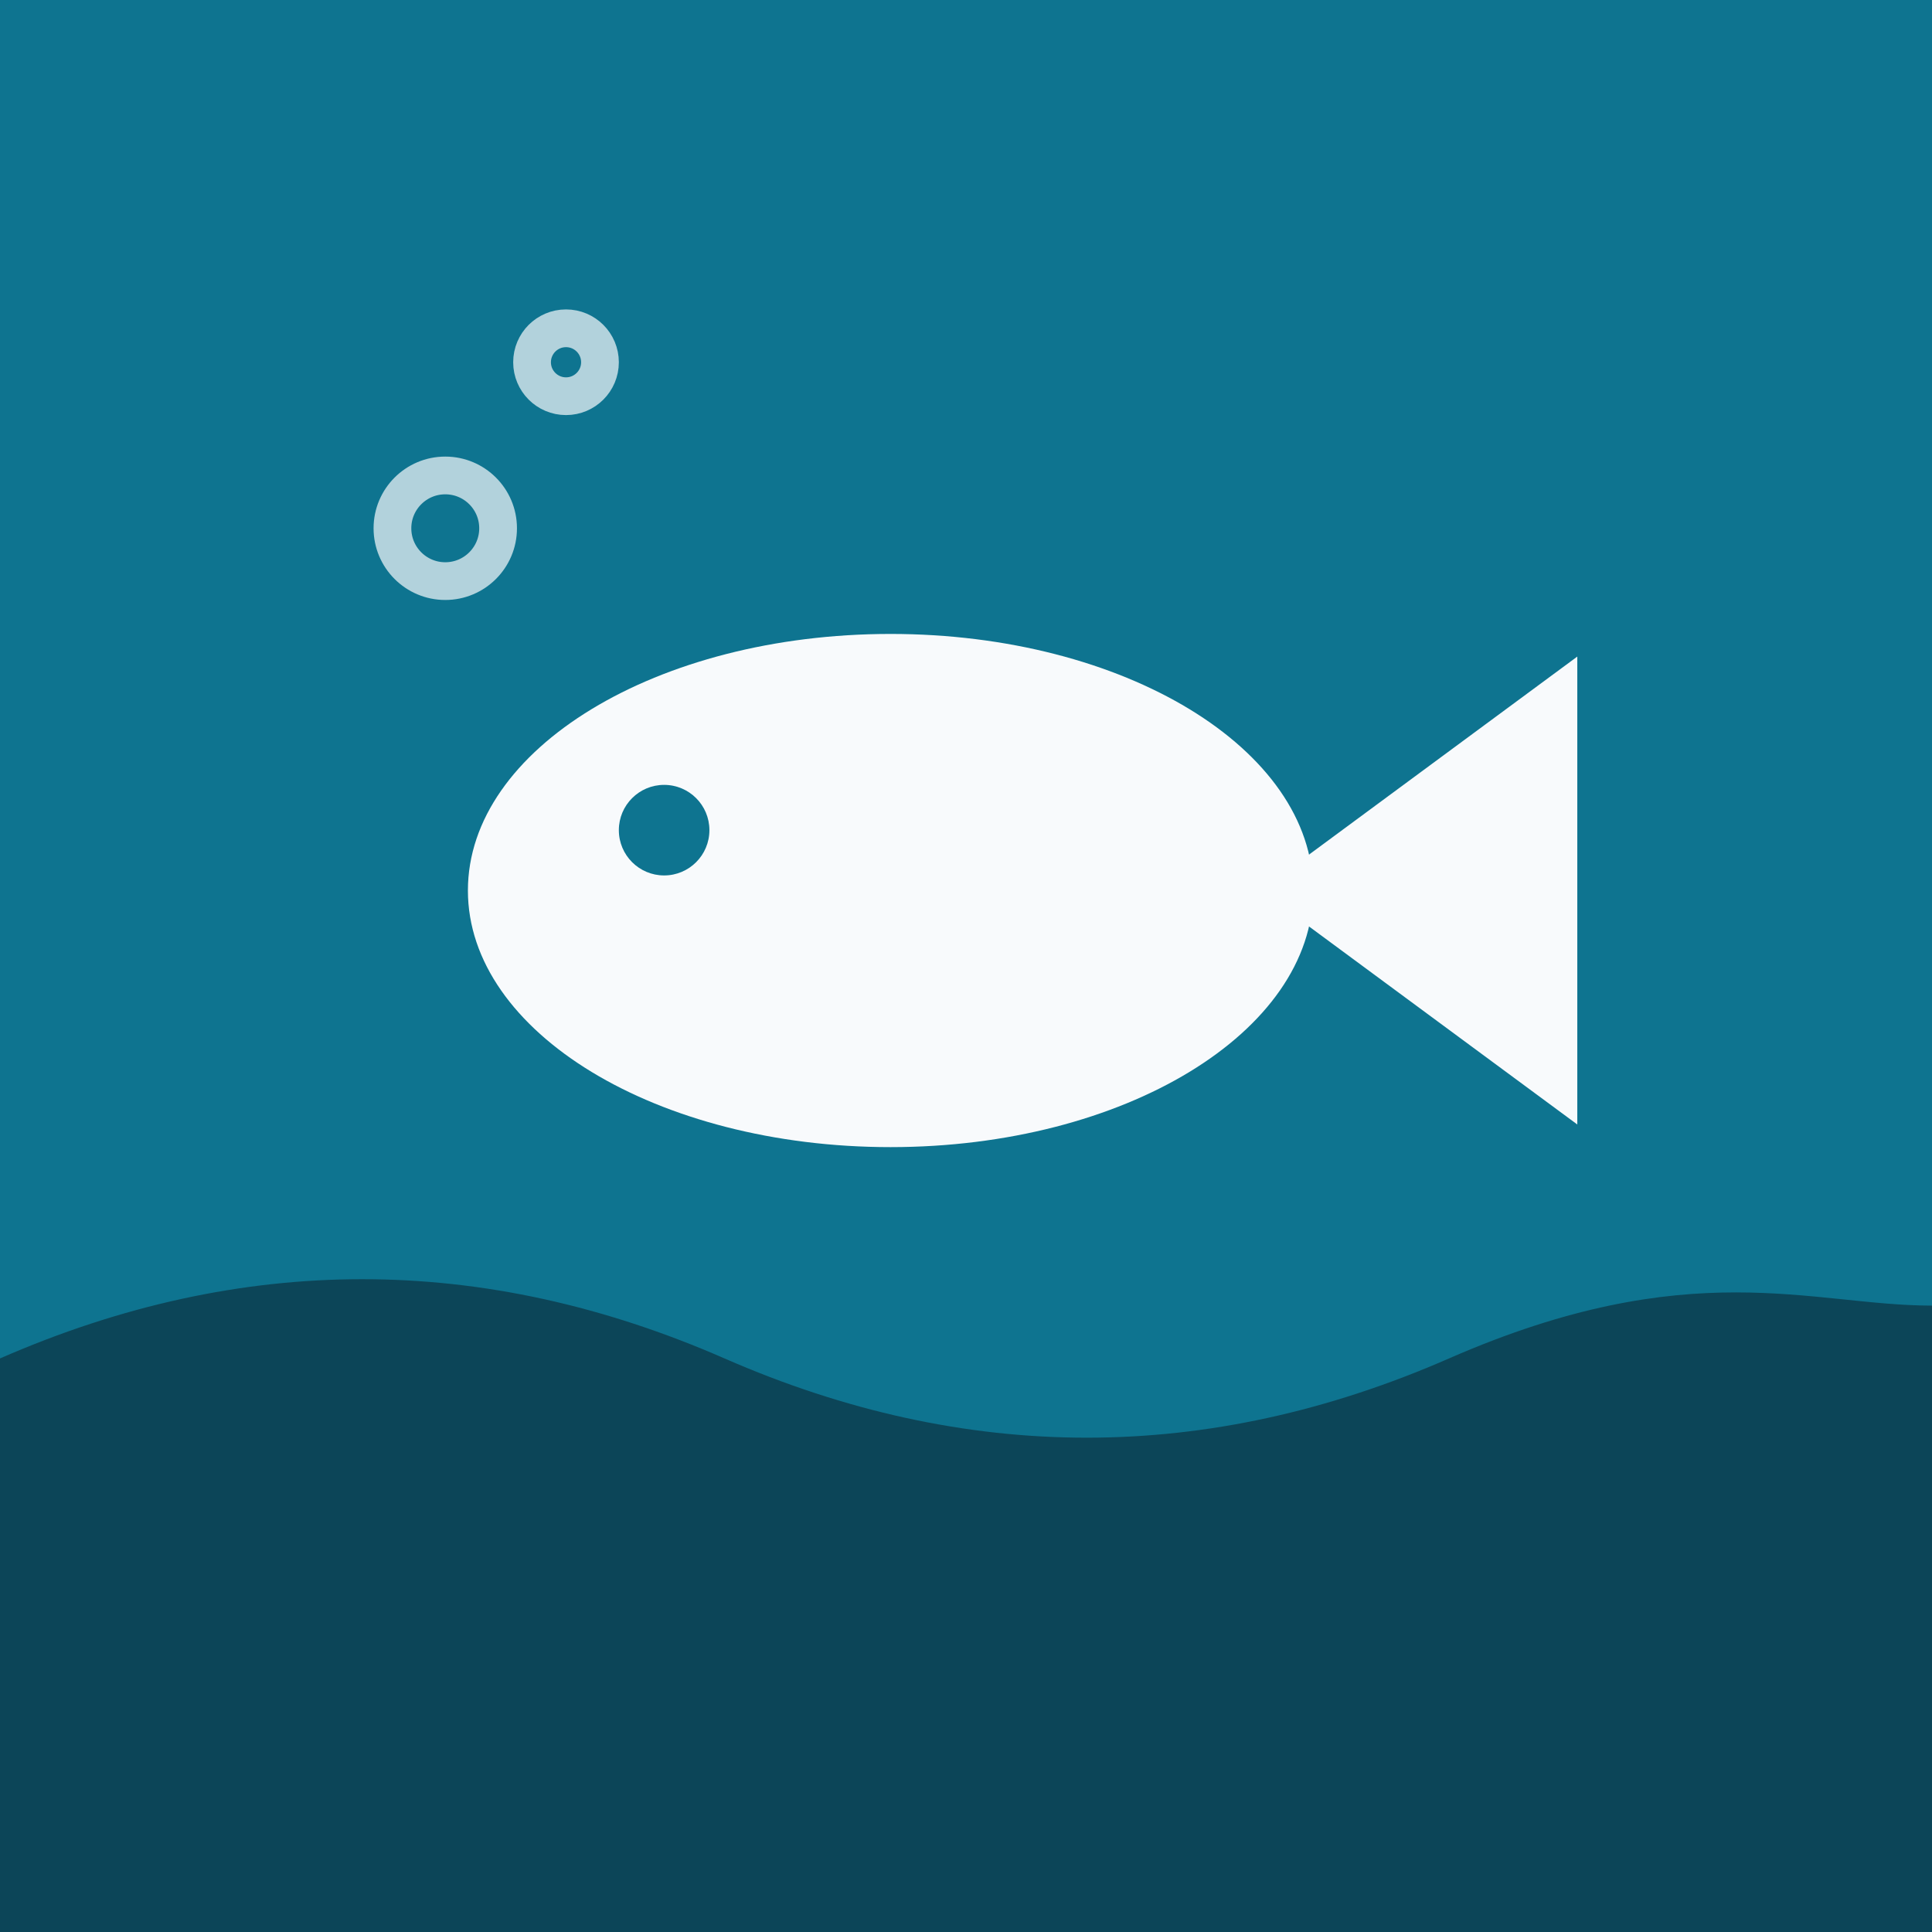
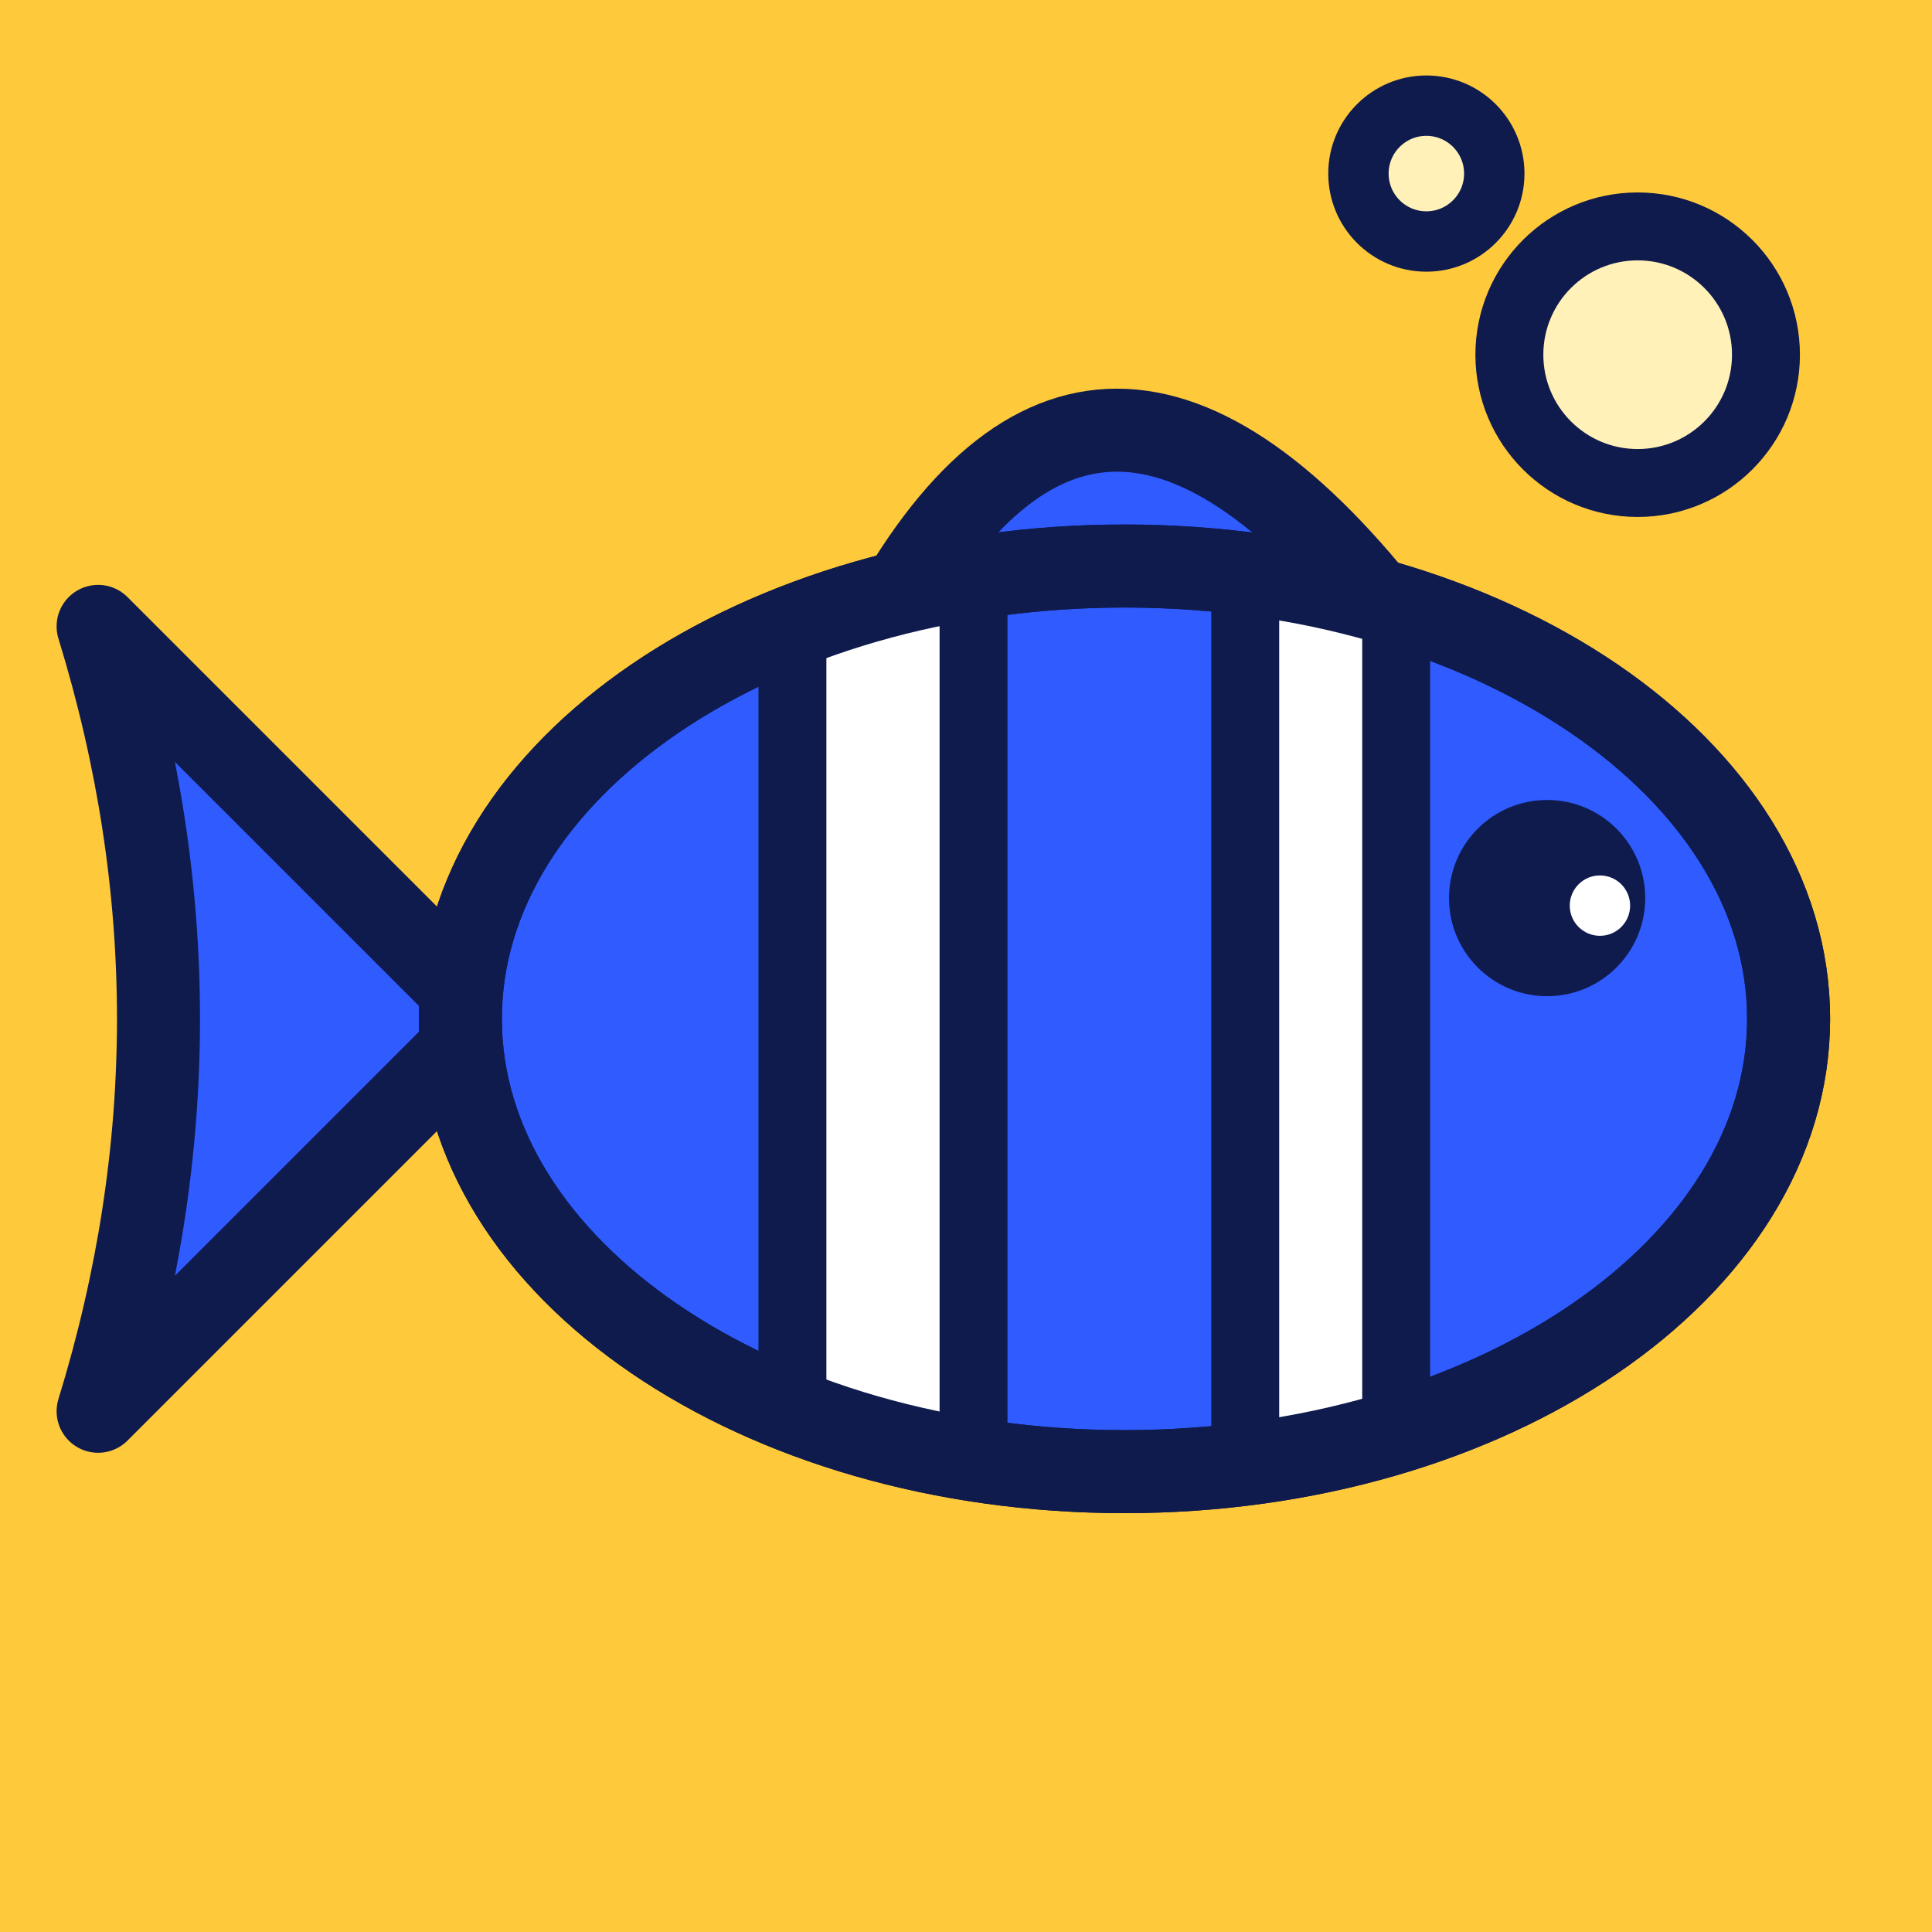
<svg xmlns="http://www.w3.org/2000/svg" viewBox="0 0 512 512">
-   <rect width="512" height="512" fill="#0e7490" />
-   <path d="M0 360c64-28 128-28 192 0s128 28 192 0 96-14 128-14v166H0z" fill="#0b1f2a" opacity=".55" />
-   <g fill="#f8fafc">
-     <ellipse cx="236" cy="236" rx="112" ry="68" />
-     <path d="M334 236l84-62v124z" />
-     <circle cx="176" cy="220" r="12" fill="#0e7490" />
+   <rect width="512" height="512" fill="#FFC93C" />
+   <defs>
+     <clipPath id="b">
+       <ellipse cx="304" cy="280" rx="176" ry="120" />
+     </clipPath>
+   </defs>
+   <g transform="translate(-6 -10)" stroke="#0F1B4D" stroke-width="22" stroke-linejoin="round">
+     <path d="M136 280L32 176Q64 280 32 384z" fill="#2F5BFF" />
+     <path d="M240 176Q296 72 376 176z" fill="#2F5BFF" />
+     <ellipse cx="304" cy="280" rx="176" ry="120" fill="#2F5BFF" />
+     <g clip-path="url(#b)" stroke-width="18">
+       <rect x="216" y="0" width="48" height="512" fill="#fff" />
+       <rect x="336" y="0" width="40" height="512" fill="#fff" />
+     </g>
+     <ellipse cx="304" cy="280" rx="176" ry="120" fill="none" />
+     <circle cx="416" cy="248" r="26" stroke="none" fill="#0F1B4D" />
+     <circle cx="440" cy="104" r="34" stroke-width="18" fill="#FFF1B8" />
+     <circle cx="384" cy="56" r="18" stroke-width="16" fill="#FFF1B8" />
  </g>
-   <g fill="none" stroke="#f8fafc" stroke-width="10" stroke-linecap="round" opacity=".7">
-     <circle cx="118" cy="140" r="14" />
-     <circle cx="150" cy="96" r="9" />
-   </g>
+   <circle cx="424" cy="240" r="8" fill="#fff" />
</svg>
